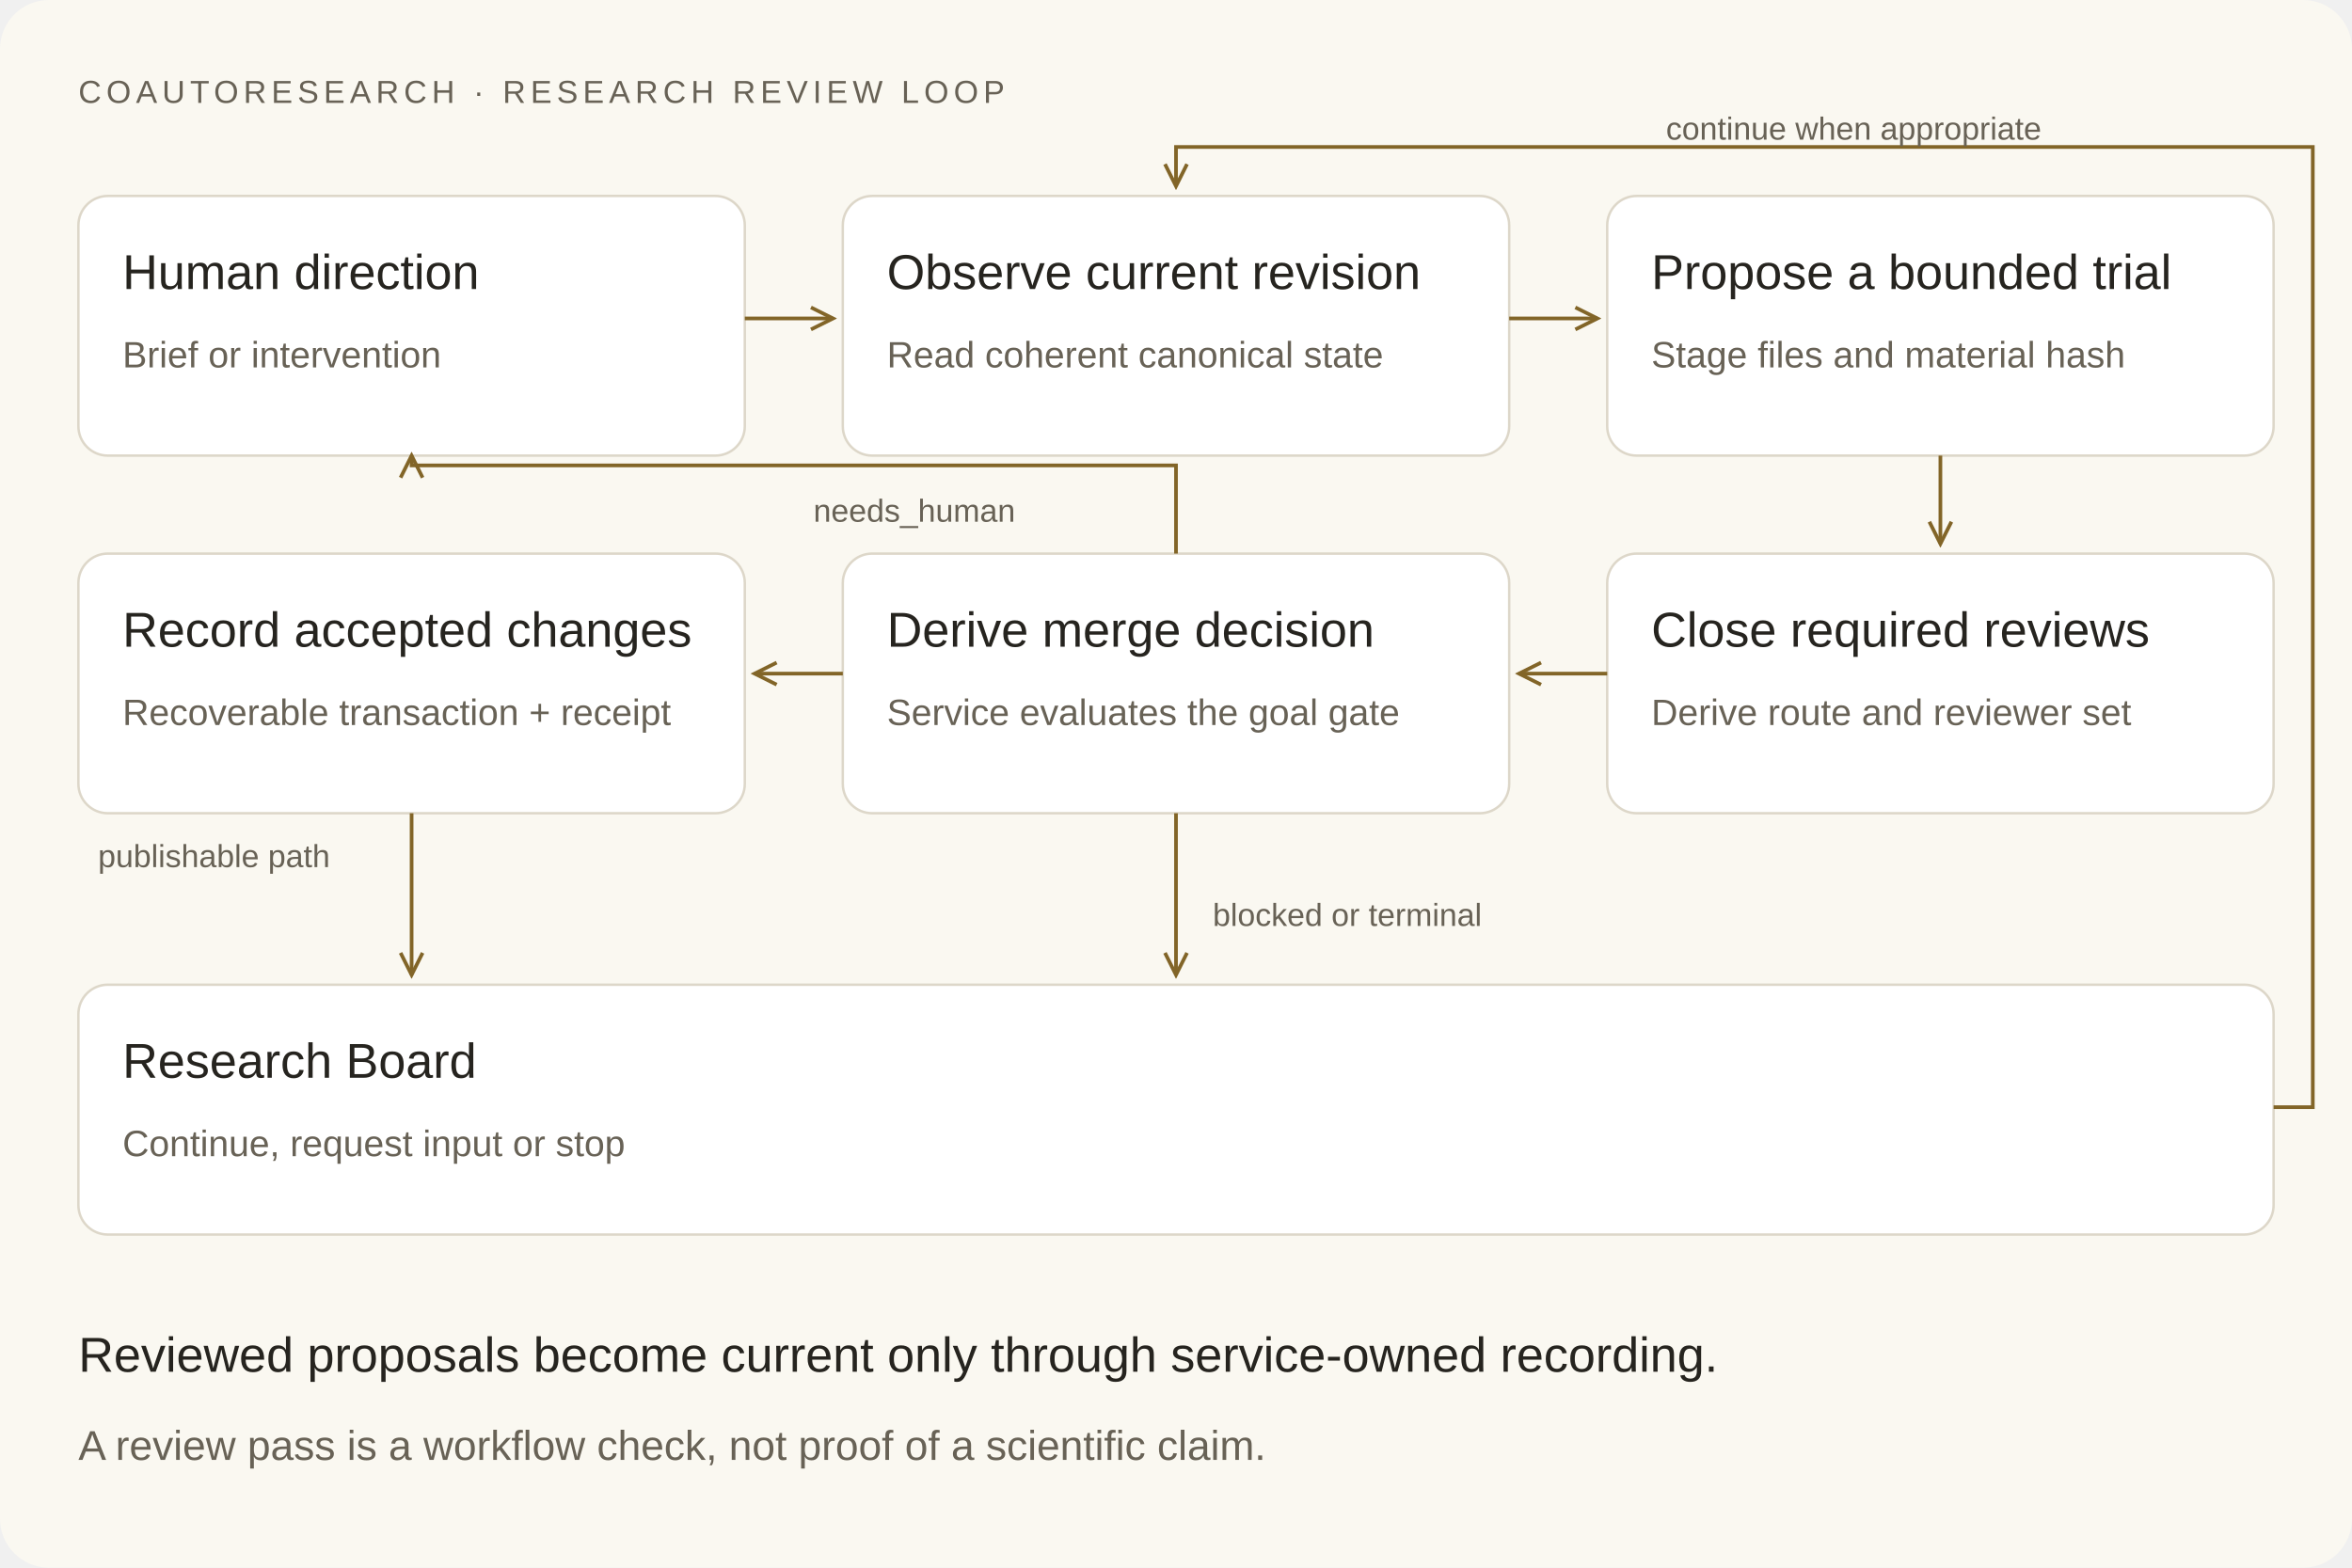
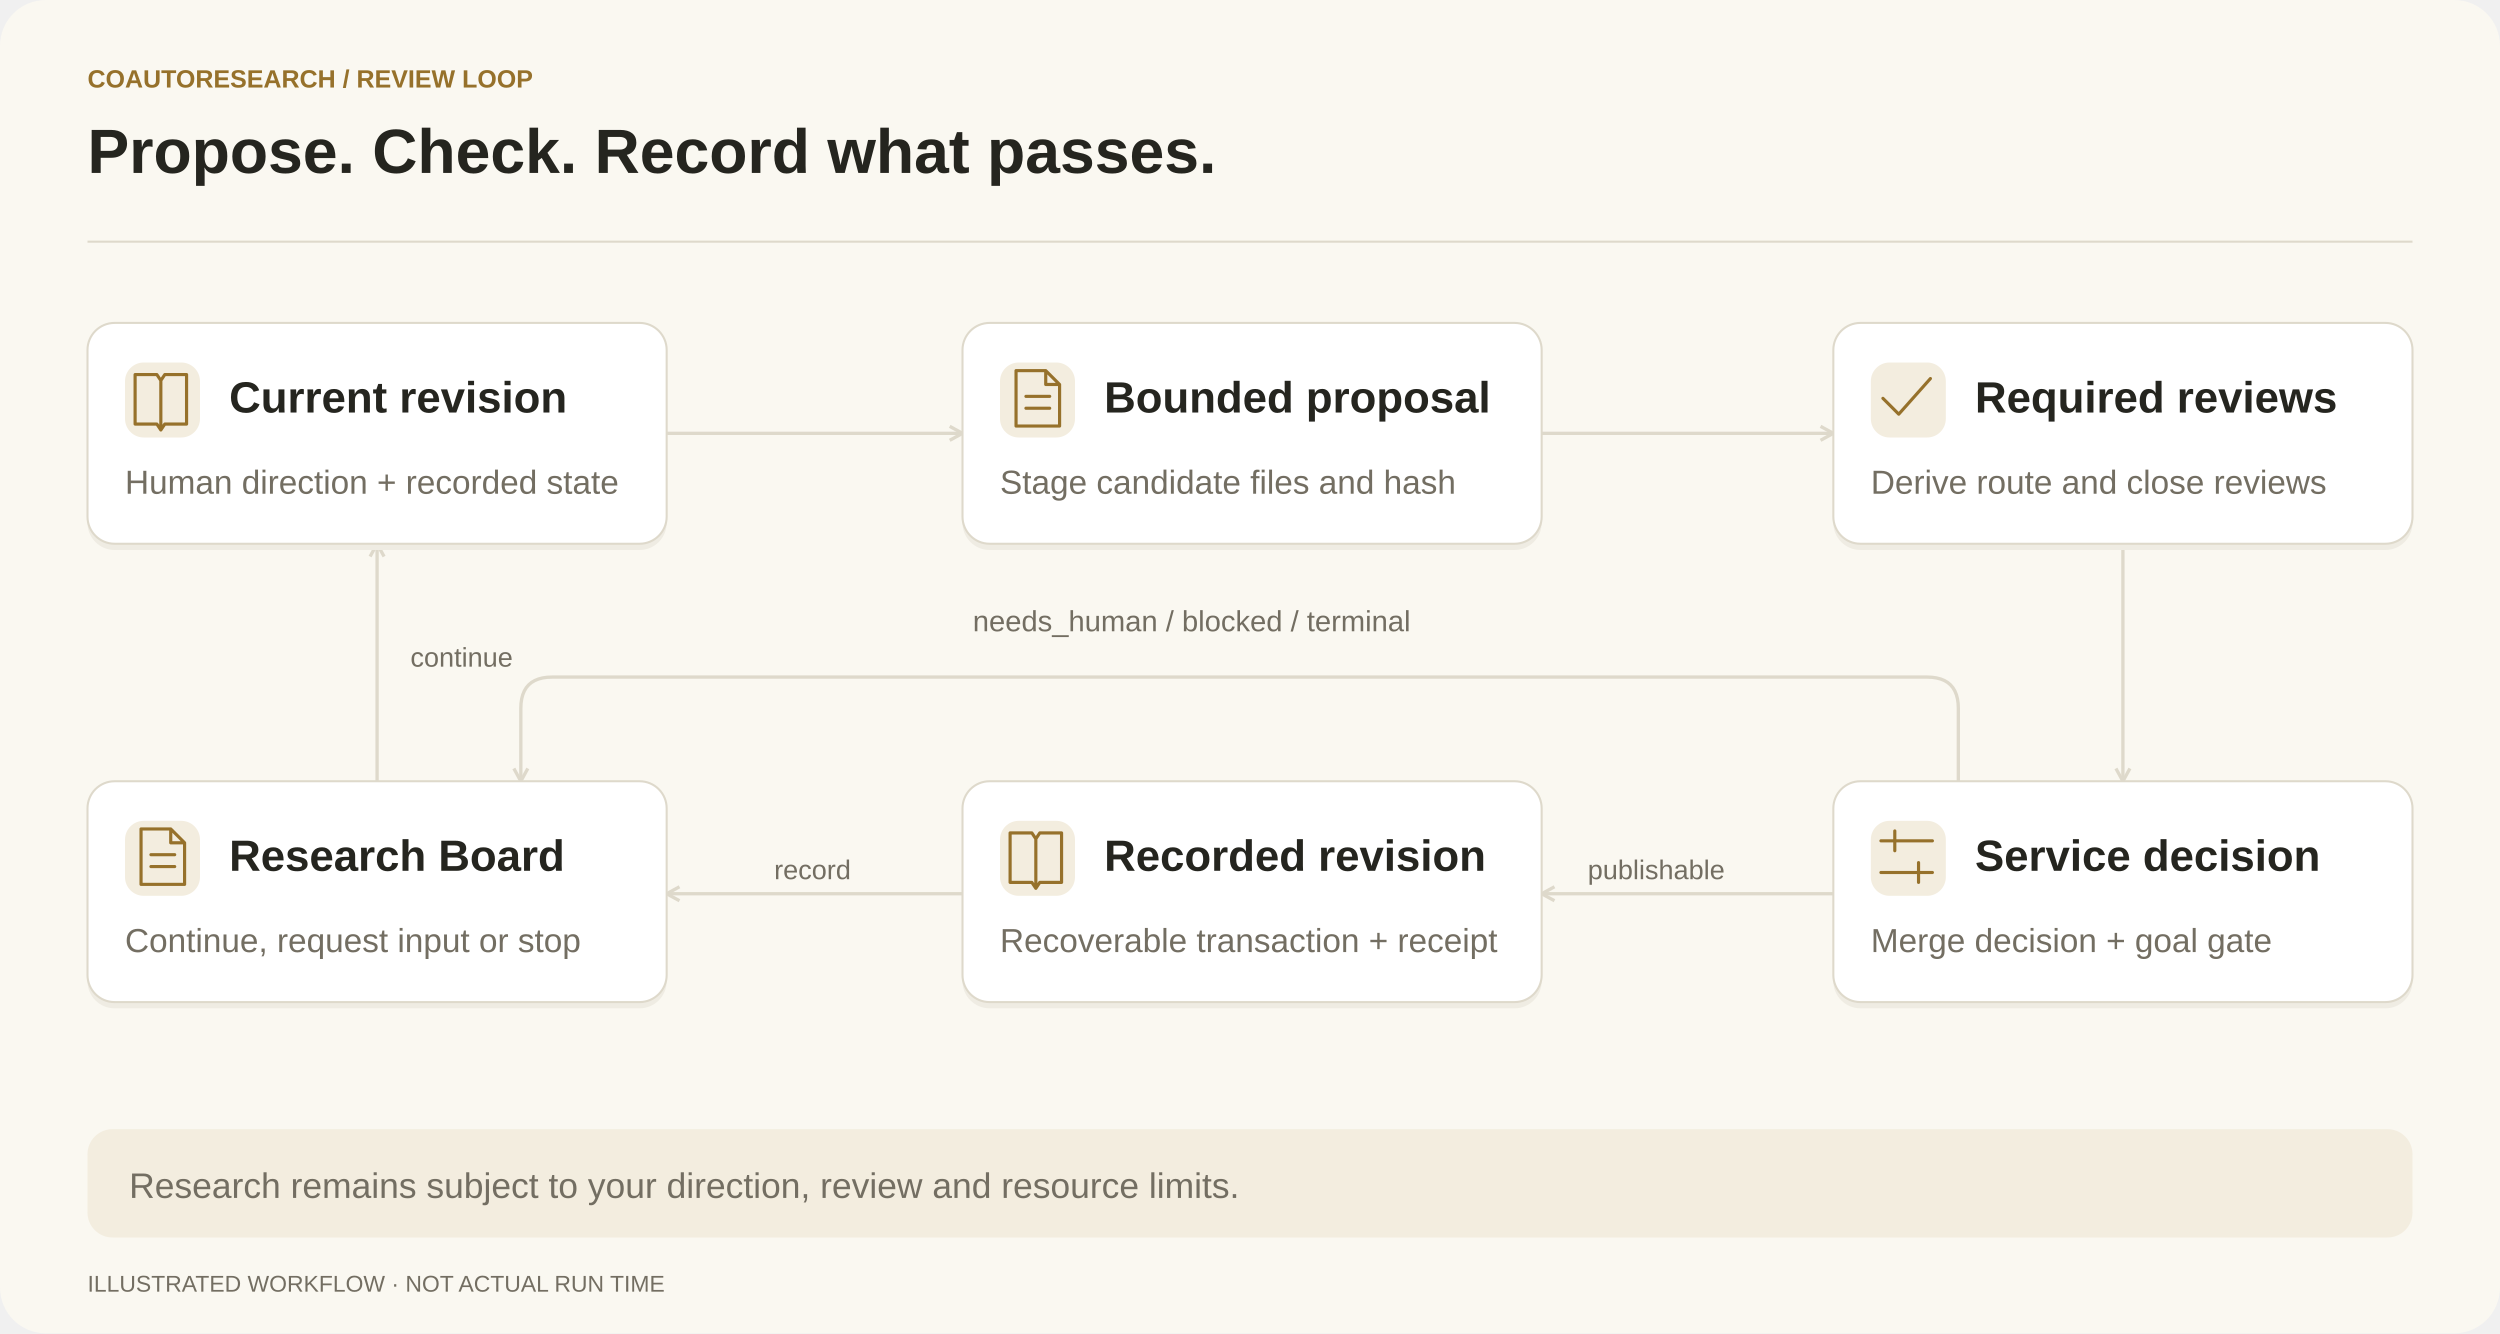
- <svg xmlns="http://www.w3.org/2000/svg" width="960" height="640" viewBox="0 0 960 640" role="img">
-   <rect width="960" height="640" rx="20" fill="#faf8f1" />
+ <svg xmlns="http://www.w3.org/2000/svg" width="1200" height="640" viewBox="0 0 1200 640" role="img">
+   <rect width="1200" height="640" rx="22" fill="#faf8f1" />
  <g font-family="Arial, Helvetica, sans-serif">
-     <text x="32" y="42" fill="#686256" font-size="13" letter-spacing="2">COAUTORESEARCH · RESEARCH REVIEW LOOP</text>
-     <rect x="32" y="80" width="272" height="106" rx="12" fill="#ffffff" stroke="#ddd7c9" />
-     <text x="50" y="118" fill="#26241f" font-size="20">Human direction</text>
-     <text x="50" y="150" fill="#686256" font-size="15">Brief or intervention</text>
-     <rect x="344" y="80" width="272" height="106" rx="12" fill="#ffffff" stroke="#ddd7c9" />
-     <text x="362" y="118" fill="#26241f" font-size="20">Observe current revision</text>
-     <text x="362" y="150" fill="#686256" font-size="15">Read coherent canonical state</text>
-     <rect x="656" y="80" width="272" height="106" rx="12" fill="#ffffff" stroke="#ddd7c9" />
-     <text x="674" y="118" fill="#26241f" font-size="20">Propose a bounded trial</text>
-     <text x="674" y="150" fill="#686256" font-size="15">Stage files and material hash</text>
-     <rect x="656" y="226" width="272" height="106" rx="12" fill="#ffffff" stroke="#ddd7c9" />
-     <text x="674" y="264" fill="#26241f" font-size="20">Close required reviews</text>
-     <text x="674" y="296" fill="#686256" font-size="15">Derive route and reviewer set</text>
-     <rect x="344" y="226" width="272" height="106" rx="12" fill="#ffffff" stroke="#ddd7c9" />
-     <text x="362" y="264" fill="#26241f" font-size="20">Derive merge decision</text>
-     <text x="362" y="296" fill="#686256" font-size="15">Service evaluates the goal gate</text>
-     <rect x="32" y="226" width="272" height="106" rx="12" fill="#ffffff" stroke="#ddd7c9" />
-     <text x="50" y="264" fill="#26241f" font-size="20">Record accepted changes</text>
-     <text x="50" y="296" fill="#686256" font-size="15">Recoverable transaction + receipt</text>
-     <rect x="32" y="402" width="896" height="102" rx="12" fill="#ffffff" stroke="#ddd7c9" />
-     <text x="50" y="440" fill="#26241f" font-size="20">Research Board</text>
-     <text x="50" y="472" fill="#686256" font-size="15">Continue, request input or stop</text>
-     <defs>
-       <marker id="a" markerWidth="8" markerHeight="8" refX="7" refY="4" orient="auto">
-         <path d="M1 1 L7 4 L1 7" fill="none" stroke="#826528" />
-       </marker>
-     </defs>
-     <path d="M304 130 H340" fill="none" stroke="#826528" stroke-width="1.5" marker-end="url(#a)" />
-     <path d="M616 130 H652" fill="none" stroke="#826528" stroke-width="1.5" marker-end="url(#a)" />
-     <path d="M792 186 V222" fill="none" stroke="#826528" stroke-width="1.5" marker-end="url(#a)" />
-     <path d="M656 275 H620" fill="none" stroke="#826528" stroke-width="1.5" marker-end="url(#a)" />
-     <path d="M344 275 H308" fill="none" stroke="#826528" stroke-width="1.5" marker-end="url(#a)" />
-     <path d="M168 332 V398" fill="none" stroke="#826528" stroke-width="1.5" marker-end="url(#a)" />
-     <path d="M480 226 V190 H168 V186" fill="none" stroke="#826528" stroke-width="1.5" marker-end="url(#a)" />
-     <path d="M480 332 V398" fill="none" stroke="#826528" stroke-width="1.5" marker-end="url(#a)" />
-     <path d="M928 452 H944 V60 H480 V76" fill="none" stroke="#826528" stroke-width="1.5" marker-end="url(#a)" />
-     <text x="332" y="213" fill="#686256" font-size="13">needs_human</text>
-     <text x="40" y="354" fill="#686256" font-size="13">publishable path</text>
-     <text x="495" y="378" fill="#686256" font-size="13">blocked or terminal</text>
-     <text x="680" y="57" fill="#686256" font-size="13">continue when appropriate</text>
-     <text x="32" y="560" fill="#26241f" font-size="20">Reviewed proposals become current only through service-owned recording.</text>
-     <text x="32" y="596" fill="#686256" font-size="17">A review pass is a workflow check, not proof of a scientific claim.</text>
+     <path d="M320.00 208.00 L462.00 208.00" fill="none" stroke="#ded9cb" stroke-width="1.6" stroke-linejoin="round" />
+     <path d="M455.857 211.356 L462 208 L455.857 204.644" stroke="#ded9cb" stroke-width="1.6" fill="none" />
+     <path d="M740.00 208.00 L880.00 208.00" fill="none" stroke="#ded9cb" stroke-width="1.6" stroke-linejoin="round" />
+     <path d="M873.857 211.356 L880 208 L873.857 204.644" stroke="#ded9cb" stroke-width="1.6" fill="none" />
+     <path d="M1019.00 261.00 L1019.00 375.00" fill="none" stroke="#ded9cb" stroke-width="1.6" stroke-linejoin="round" />
+     <path d="M1015.644 368.857 L1019 375 L1022.356 368.857" stroke="#ded9cb" stroke-width="1.6" fill="none" />
+     <path d="M880.00 429.00 L740.00 429.00" fill="none" stroke="#ded9cb" stroke-width="1.6" stroke-linejoin="round" />
+     <path d="M746.143 425.644 L740 429 L746.143 432.356" stroke="#ded9cb" stroke-width="1.6" fill="none" />
+     <path d="M462.00 429.00 L320.00 429.00" fill="none" stroke="#ded9cb" stroke-width="1.6" stroke-linejoin="round" />
+     <path d="M326.143 425.644 L320 429 L326.143 432.356" stroke="#ded9cb" stroke-width="1.6" fill="none" />
+     <path d="M181.00 375.00 L181.00 261.00" fill="none" stroke="#ded9cb" stroke-width="1.6" stroke-linejoin="round" />
+     <path d="M184.356 267.143 L181 261 L177.644 267.143" stroke="#ded9cb" stroke-width="1.6" fill="none" />
+     <path d="M940.00 375.00 L940.00 340.00 L939.90 337.60 L939.58 335.42 L939.06 333.44 L938.33 331.67 L937.40 330.10 L936.25 328.75 L934.90 327.60 L933.33 326.67 L931.56 325.94 L929.58 325.42 L927.40 325.10 L925.00 325.00 L265.00 325.00 L262.60 325.10 L260.42 325.42 L258.44 325.94 L256.67 326.67 L255.10 327.60 L253.75 328.75 L252.60 330.10 L251.67 331.67 L250.94 333.44 L250.42 335.42 L250.10 337.60 L250.00 340.00 L250.00 375.00" fill="none" stroke="#ded9cb" stroke-width="1.6" stroke-linejoin="round" />
+     <path d="M246.644 368.857 L250 375 L253.356 368.857" stroke="#ded9cb" stroke-width="1.6" fill="none" />
+     <text x="42" y="42" fill="#96712b" font-size="12" font-weight="600" text-anchor="start">COAUTORESEARCH / REVIEW LOOP</text>
+     <text x="42" y="83" fill="#25251f" font-size="30" font-weight="600" text-anchor="start">Propose. Check. Record what passes.</text>
+     <rect x="42" y="158" width="278" height="106" rx="13" fill="#efecE3" />
+     <rect x="42" y="155" width="278" height="106" rx="13" fill="#ffffff" stroke="#ded9cb" />
+     <rect x="60" y="174" width="36" height="36" rx="9" fill="#f3eddf" />
+     <path d="M3 4 H14 L16 7 L18 4 H29 V29 H18 L16 32 L14 29 H3 Z M16 7 V32" transform="translate(62,176) scale(.95)" stroke="#96712b" stroke-width="1.6" stroke-linejoin="round" stroke-linecap="round" fill="none" />
+     <text x="110" y="198" fill="#25251f" font-size="21" font-weight="600" text-anchor="start">Current revision</text>
+     <text x="60" y="237" fill="#736e62" font-size="16" font-weight="400" text-anchor="start">Human direction + recorded state</text>
+     <rect x="462" y="158" width="278" height="106" rx="13" fill="#efecE3" />
+     <rect x="462" y="155" width="278" height="106" rx="13" fill="#ffffff" stroke="#ded9cb" />
+     <rect x="480" y="174" width="36" height="36" rx="9" fill="#f3eddf" />
+     <path d="M6 2 H21 L28 9 V30 H6 Z M21 2 V9 H28 M11 15 H23 M11 21 H23" transform="translate(482,176) scale(.95)" stroke="#96712b" stroke-width="1.6" stroke-linejoin="round" stroke-linecap="round" fill="none" />
+     <text x="530" y="198" fill="#25251f" font-size="21" font-weight="600" text-anchor="start">Bounded proposal</text>
+     <text x="480" y="237" fill="#736e62" font-size="16" font-weight="400" text-anchor="start">Stage candidate files and hash</text>
+     <rect x="880" y="158" width="278" height="106" rx="13" fill="#efecE3" />
+     <rect x="880" y="155" width="278" height="106" rx="13" fill="#ffffff" stroke="#ded9cb" />
+     <rect x="898" y="174" width="36" height="36" rx="9" fill="#f3eddf" />
+     <path d="M4 16 L12 24 L28 6" transform="translate(900,176) scale(.95)" stroke="#96712b" stroke-width="1.6" stroke-linejoin="round" stroke-linecap="round" fill="none" />
+     <text x="948" y="198" fill="#25251f" font-size="21" font-weight="600" text-anchor="start">Required reviews</text>
+     <text x="898" y="237" fill="#736e62" font-size="16" font-weight="400" text-anchor="start">Derive route and close reviews</text>
+     <rect x="880" y="378" width="278" height="106" rx="13" fill="#efecE3" />
+     <rect x="880" y="375" width="278" height="106" rx="13" fill="#ffffff" stroke="#ded9cb" />
+     <rect x="898" y="394" width="36" height="36" rx="9" fill="#f3eddf" />
+     <path d="M3 8 H29 M3 24 H29 M10 3 V13 M22 19 V29" transform="translate(900,396) scale(.95)" stroke="#96712b" stroke-width="1.6" stroke-linejoin="round" stroke-linecap="round" fill="none" />
+     <text x="948" y="418" fill="#25251f" font-size="21" font-weight="600" text-anchor="start">Service decision</text>
+     <text x="898" y="457" fill="#736e62" font-size="16" font-weight="400" text-anchor="start">Merge decision + goal gate</text>
+     <rect x="462" y="378" width="278" height="106" rx="13" fill="#efecE3" />
+     <rect x="462" y="375" width="278" height="106" rx="13" fill="#ffffff" stroke="#ded9cb" />
+     <rect x="480" y="394" width="36" height="36" rx="9" fill="#f3eddf" />
+     <path d="M3 4 H14 L16 7 L18 4 H29 V29 H18 L16 32 L14 29 H3 Z M16 7 V32" transform="translate(482,396) scale(.95)" stroke="#96712b" stroke-width="1.6" stroke-linejoin="round" stroke-linecap="round" fill="none" />
+     <text x="530" y="418" fill="#25251f" font-size="21" font-weight="600" text-anchor="start">Recorded revision</text>
+     <text x="480" y="457" fill="#736e62" font-size="16" font-weight="400" text-anchor="start">Recoverable transaction + receipt</text>
+     <rect x="42" y="378" width="278" height="106" rx="13" fill="#efecE3" />
+     <rect x="42" y="375" width="278" height="106" rx="13" fill="#ffffff" stroke="#ded9cb" />
+     <rect x="60" y="394" width="36" height="36" rx="9" fill="#f3eddf" />
+     <path d="M6 2 H21 L28 9 V30 H6 Z M21 2 V9 H28 M11 15 H23 M11 21 H23" transform="translate(62,396) scale(.95)" stroke="#96712b" stroke-width="1.6" stroke-linejoin="round" stroke-linecap="round" fill="none" />
+     <text x="110" y="418" fill="#25251f" font-size="21" font-weight="600" text-anchor="start">Research Board</text>
+     <text x="60" y="457" fill="#736e62" font-size="16" font-weight="400" text-anchor="start">Continue, request input or stop</text>
+     <text x="795" y="422" fill="#736e62" font-size="13" font-weight="400" text-anchor="middle">publishable</text>
+     <text x="390" y="422" fill="#736e62" font-size="13" font-weight="400" text-anchor="middle">record</text>
+     <text x="197" y="320" fill="#736e62" font-size="13" font-weight="400" text-anchor="start">continue</text>
+     <text x="572" y="303" fill="#736e62" font-size="14" font-weight="400" text-anchor="middle">needs_human / blocked / terminal</text>
+     <path d="M42 116 H1158" stroke="#ded9cb" />
+     <rect x="42" y="542" width="1116" height="52" rx="12" fill="#f3eddf" />
+     <text x="42" y="620" fill="#736e62" font-size="11" font-weight="400" text-anchor="start">ILLUSTRATED WORKFLOW · NOT ACTUAL RUN TIME</text>
+     <text x="62" y="575" fill="#736e62" font-size="17" font-weight="400" text-anchor="start">Research remains subject to your direction, review and resource limits.</text>
  </g>
</svg>
